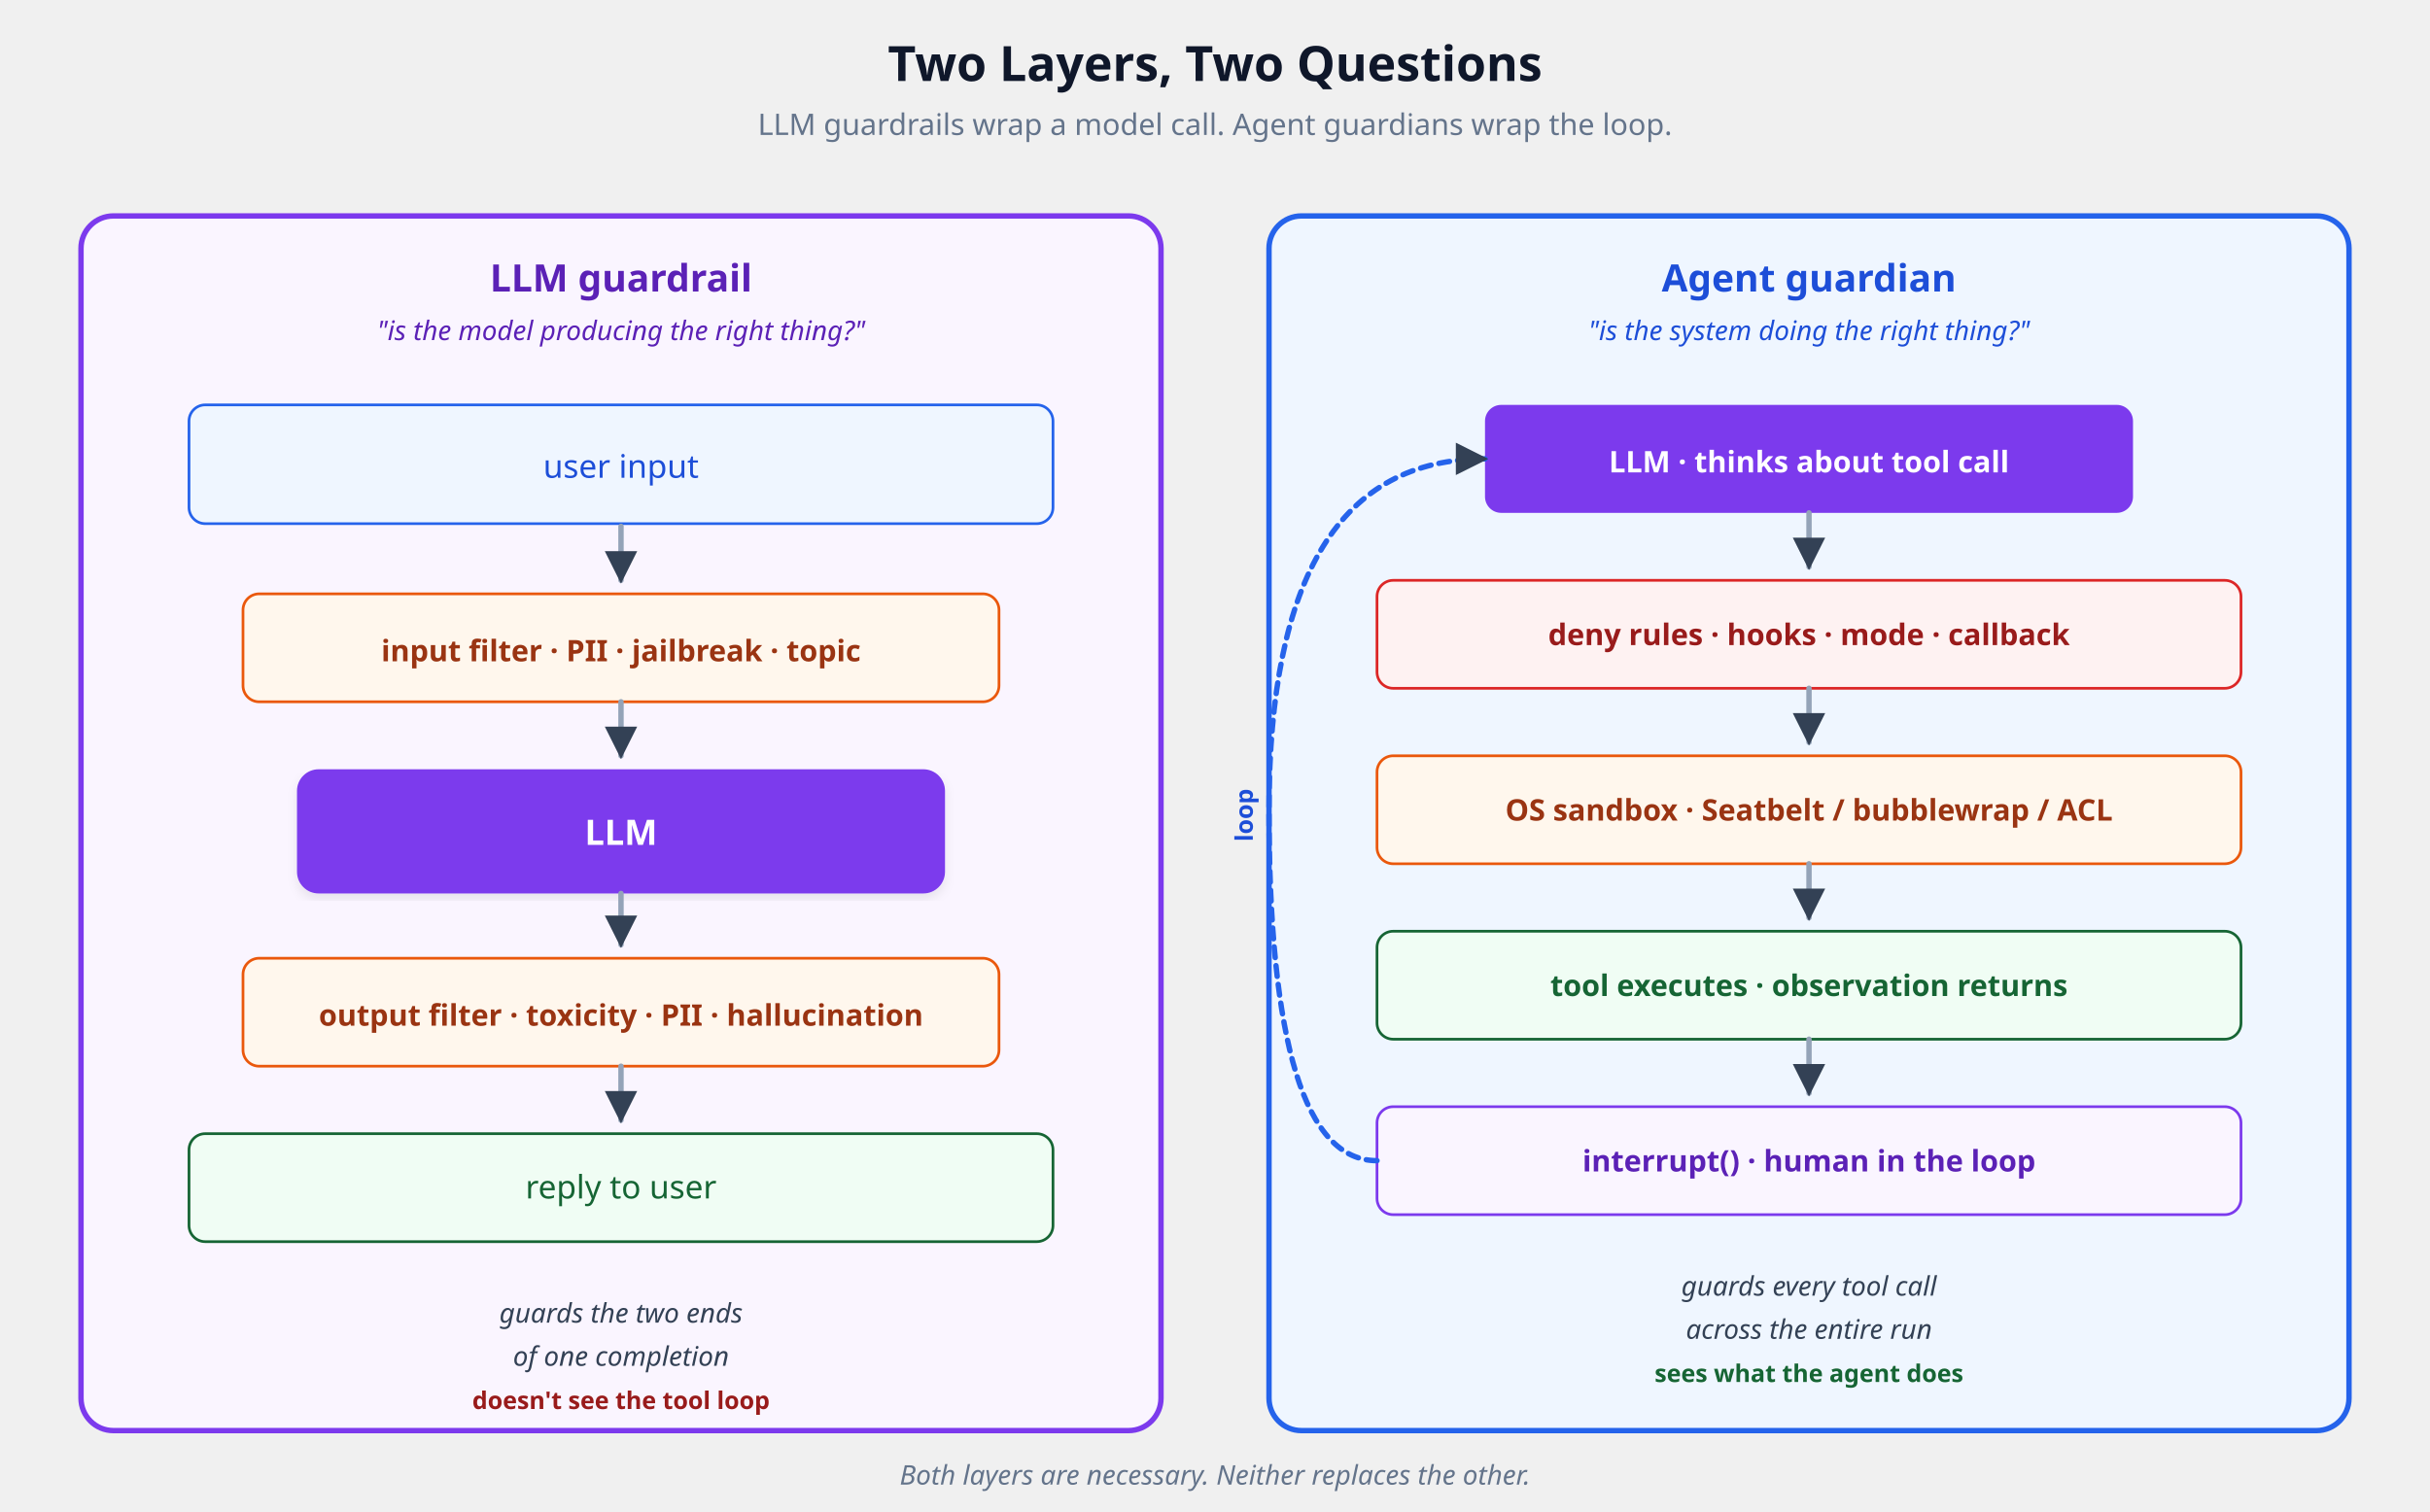
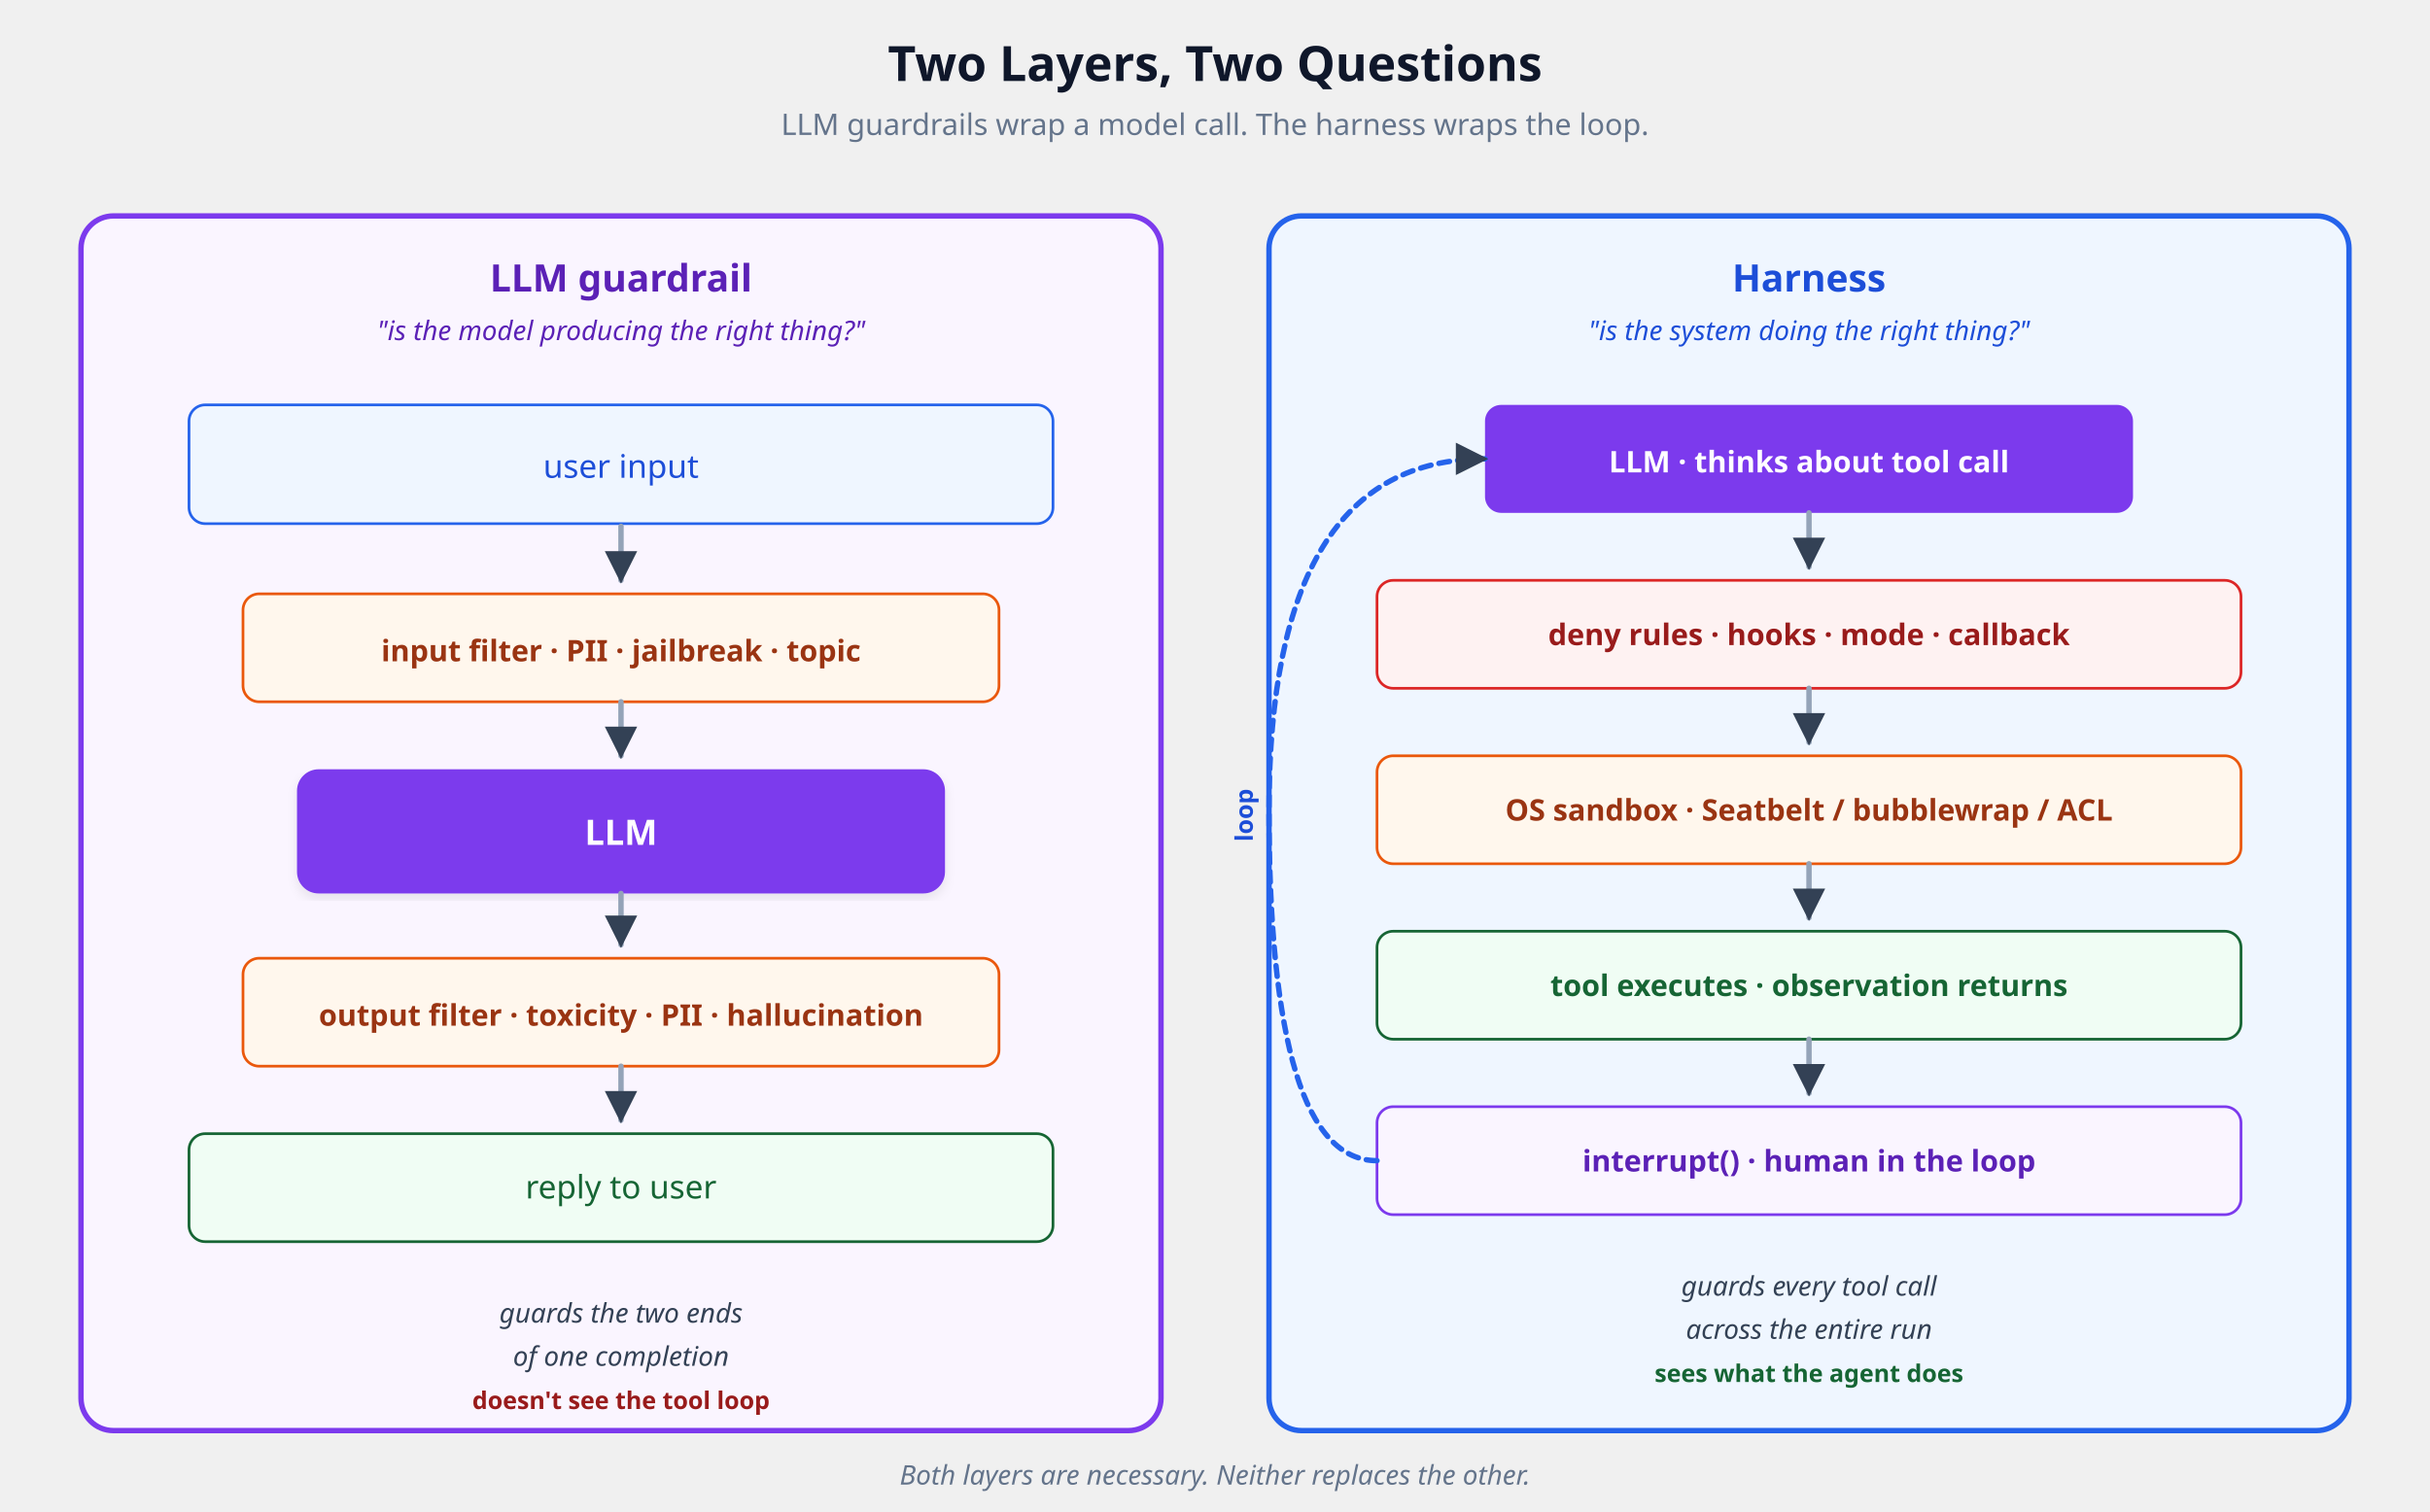
- <svg xmlns="http://www.w3.org/2000/svg" viewBox="0 0 900 560" font-family="'Segoe UI', system-ui, -apple-system, sans-serif" role="img" aria-label="LLM guardrails wrap a model call; agent guardians wrap the loop" data-visual-system="evidence-plate-v1" preserveAspectRatio="xMidYMid meet" shape-rendering="geometricPrecision" text-rendering="geometricPrecision">
+ <svg xmlns="http://www.w3.org/2000/svg" viewBox="0 0 900 560" font-family="'Segoe UI', system-ui, -apple-system, sans-serif" role="img" aria-label="LLM guardrails wrap a model call; the harness wraps the loop" data-visual-system="evidence-plate-v1" preserveAspectRatio="xMidYMid meet" shape-rendering="geometricPrecision" text-rendering="geometricPrecision">
  <defs>
    <filter id="shadowG" x="-2%" y="-2%" width="104%" height="108%">
      <feDropShadow dx="0" dy="2" stdDeviation="2" flood-opacity="0.08" />
    </filter>
    <marker id="arrowG" viewBox="0 0 10 10" refX="9" refY="5" markerWidth="6" markerHeight="6" orient="auto-start-reverse">
      <path d="M 0 0 L 10 5 L 0 10 z" fill="#334155" />
    </marker>
  </defs>
  <style data-visual-system="evidence-plate-v1">
    * { animation: none !important; }
    .anim-box, .bar, .bar-text, .seq-item, .t-box, .flow { opacity: 1 !important; transform: none !important; }
    path, line, polyline { stroke-linecap: round; stroke-linejoin: round; }
  </style>
  <text y="30" text-anchor="middle" font-size="18" font-weight="700" fill="#0f172a" x="450">Two Layers, Two Questions</text>
-   <text y="50" text-anchor="middle" font-size="11" fill="#64748b" x="450">LLM guardrails wrap a model call. Agent guardians wrap the loop.</text>
+   <text y="50" text-anchor="middle" font-size="11" fill="#64748b" x="450">LLM guardrails wrap a model call. The harness wraps the loop.</text>
  <rect x="30" y="80" width="400" height="450" rx="12" fill="#faf5ff" stroke="#7c3aed" stroke-width="2" />
  <text y="108" text-anchor="middle" font-size="14" font-weight="700" fill="#5b21b6" x="230">LLM guardrail</text>
  <text y="126" text-anchor="middle" font-size="10" font-style="italic" fill="#5b21b6" x="230">"is the model producing the right thing?"</text>
  <rect x="70" y="150" width="320" height="44" rx="6" fill="#eff6ff" stroke="#2563eb" />
  <text y="177" text-anchor="middle" font-size="12" fill="#1d4ed8" x="230">user input</text>
  <line x1="230" y1="195" x2="230" y2="215" stroke="#94a3b8" stroke-width="2" marker-end="url(#arrowG)" />
  <rect x="90" y="220" width="280" height="40" rx="6" fill="#fff7ed" stroke="#ea580c" />
  <text y="245" text-anchor="middle" font-size="11" font-weight="600" fill="#9a3412" x="230">input filter · PII · jailbreak · topic</text>
  <line x1="230" y1="260" x2="230" y2="280" stroke="#94a3b8" stroke-width="2" marker-end="url(#arrowG)" />
  <rect x="110" y="285" width="240" height="46" rx="8" fill="#7c3aed" filter="url(#shadowG)" />
  <text y="313" text-anchor="middle" font-size="13" font-weight="700" fill="#ffffff" x="230">LLM</text>
  <line x1="230" y1="331" x2="230" y2="350" stroke="#94a3b8" stroke-width="2" marker-end="url(#arrowG)" />
  <rect x="90" y="355" width="280" height="40" rx="6" fill="#fff7ed" stroke="#ea580c" />
  <text y="380" text-anchor="middle" font-size="11" font-weight="600" fill="#9a3412" x="230">output filter · toxicity · PII · hallucination</text>
  <line x1="230" y1="395" x2="230" y2="415" stroke="#94a3b8" stroke-width="2" marker-end="url(#arrowG)" />
  <rect x="70" y="420" width="320" height="40" rx="6" fill="#f0fdf4" stroke="#166534" />
  <text y="444" text-anchor="middle" font-size="12" fill="#166534" x="230">reply to user</text>
  <text y="490" text-anchor="middle" font-size="10" fill="#334155" font-style="italic" x="230">guards the two ends</text>
  <text y="506" text-anchor="middle" font-size="10" fill="#334155" font-style="italic" x="230">of one completion</text>
  <text y="522" text-anchor="middle" font-size="9" fill="#991b1b" font-weight="600" x="230">doesn't see the tool loop</text>
  <rect x="470" y="80" width="400" height="450" rx="12" fill="#eff6ff" stroke="#2563eb" stroke-width="2" />
-   <text y="108" text-anchor="middle" font-size="14" font-weight="700" fill="#1d4ed8" x="670">Agent guardian</text>
+   <text y="108" text-anchor="middle" font-size="14" font-weight="700" fill="#1d4ed8" x="670">Harness</text>
  <text y="126" text-anchor="middle" font-size="10" font-style="italic" fill="#1d4ed8" x="670">"is the system doing the right thing?"</text>
  <rect x="550" y="150" width="240" height="40" rx="6" fill="#7c3aed" />
  <text y="175" text-anchor="middle" font-size="11" font-weight="600" fill="#ffffff" x="670">LLM · thinks about tool call</text>
  <line x1="670" y1="190" x2="670" y2="210" stroke="#94a3b8" stroke-width="2" marker-end="url(#arrowG)" />
  <rect x="510" y="215" width="320" height="40" rx="6" fill="#fef2f2" stroke="#dc2626" />
  <text y="239" text-anchor="middle" font-size="11" font-weight="700" fill="#991b1b" x="670">deny rules · hooks · mode · callback</text>
  <line x1="670" y1="255" x2="670" y2="275" stroke="#94a3b8" stroke-width="2" marker-end="url(#arrowG)" />
  <rect x="510" y="280" width="320" height="40" rx="6" fill="#fff7ed" stroke="#ea580c" />
  <text y="304" text-anchor="middle" font-size="11" font-weight="700" fill="#9a3412" x="670">OS sandbox · Seatbelt / bubblewrap / ACL</text>
  <line x1="670" y1="320" x2="670" y2="340" stroke="#94a3b8" stroke-width="2" marker-end="url(#arrowG)" />
  <rect x="510" y="345" width="320" height="40" rx="6" fill="#f0fdf4" stroke="#166534" />
  <text y="369" text-anchor="middle" font-size="11" font-weight="700" fill="#166534" x="670">tool executes · observation returns</text>
  <line x1="670" y1="385" x2="670" y2="405" stroke="#94a3b8" stroke-width="2" marker-end="url(#arrowG)" />
  <rect x="510" y="410" width="320" height="40" rx="6" fill="#faf5ff" stroke="#7c3aed" />
  <text y="434" text-anchor="middle" font-size="11" font-weight="700" fill="#5b21b6" x="670">interrupt() · human in the loop</text>
  <path d="M 510 430 Q 470 430 470 300 Q 470 170 550 170" fill="none" stroke="#2563eb" stroke-width="2" stroke-dasharray="4,3" marker-end="url(#arrowG)" />
  <text y="302" text-anchor="middle" font-size="9" fill="#1d4ed8" font-weight="600" x="464" transform="rotate(-90 464 302)">loop</text>
  <text y="480" text-anchor="middle" font-size="10" fill="#334155" font-style="italic" x="670">guards every tool call</text>
  <text y="496" text-anchor="middle" font-size="10" fill="#334155" font-style="italic" x="670">across the entire run</text>
  <text y="512" text-anchor="middle" font-size="9" fill="#166534" font-weight="600" x="670">sees what the agent does</text>
  <text y="550" text-anchor="middle" font-size="10" font-style="italic" fill="#64748b" x="450">Both layers are necessary. Neither replaces the other.</text>
</svg>
